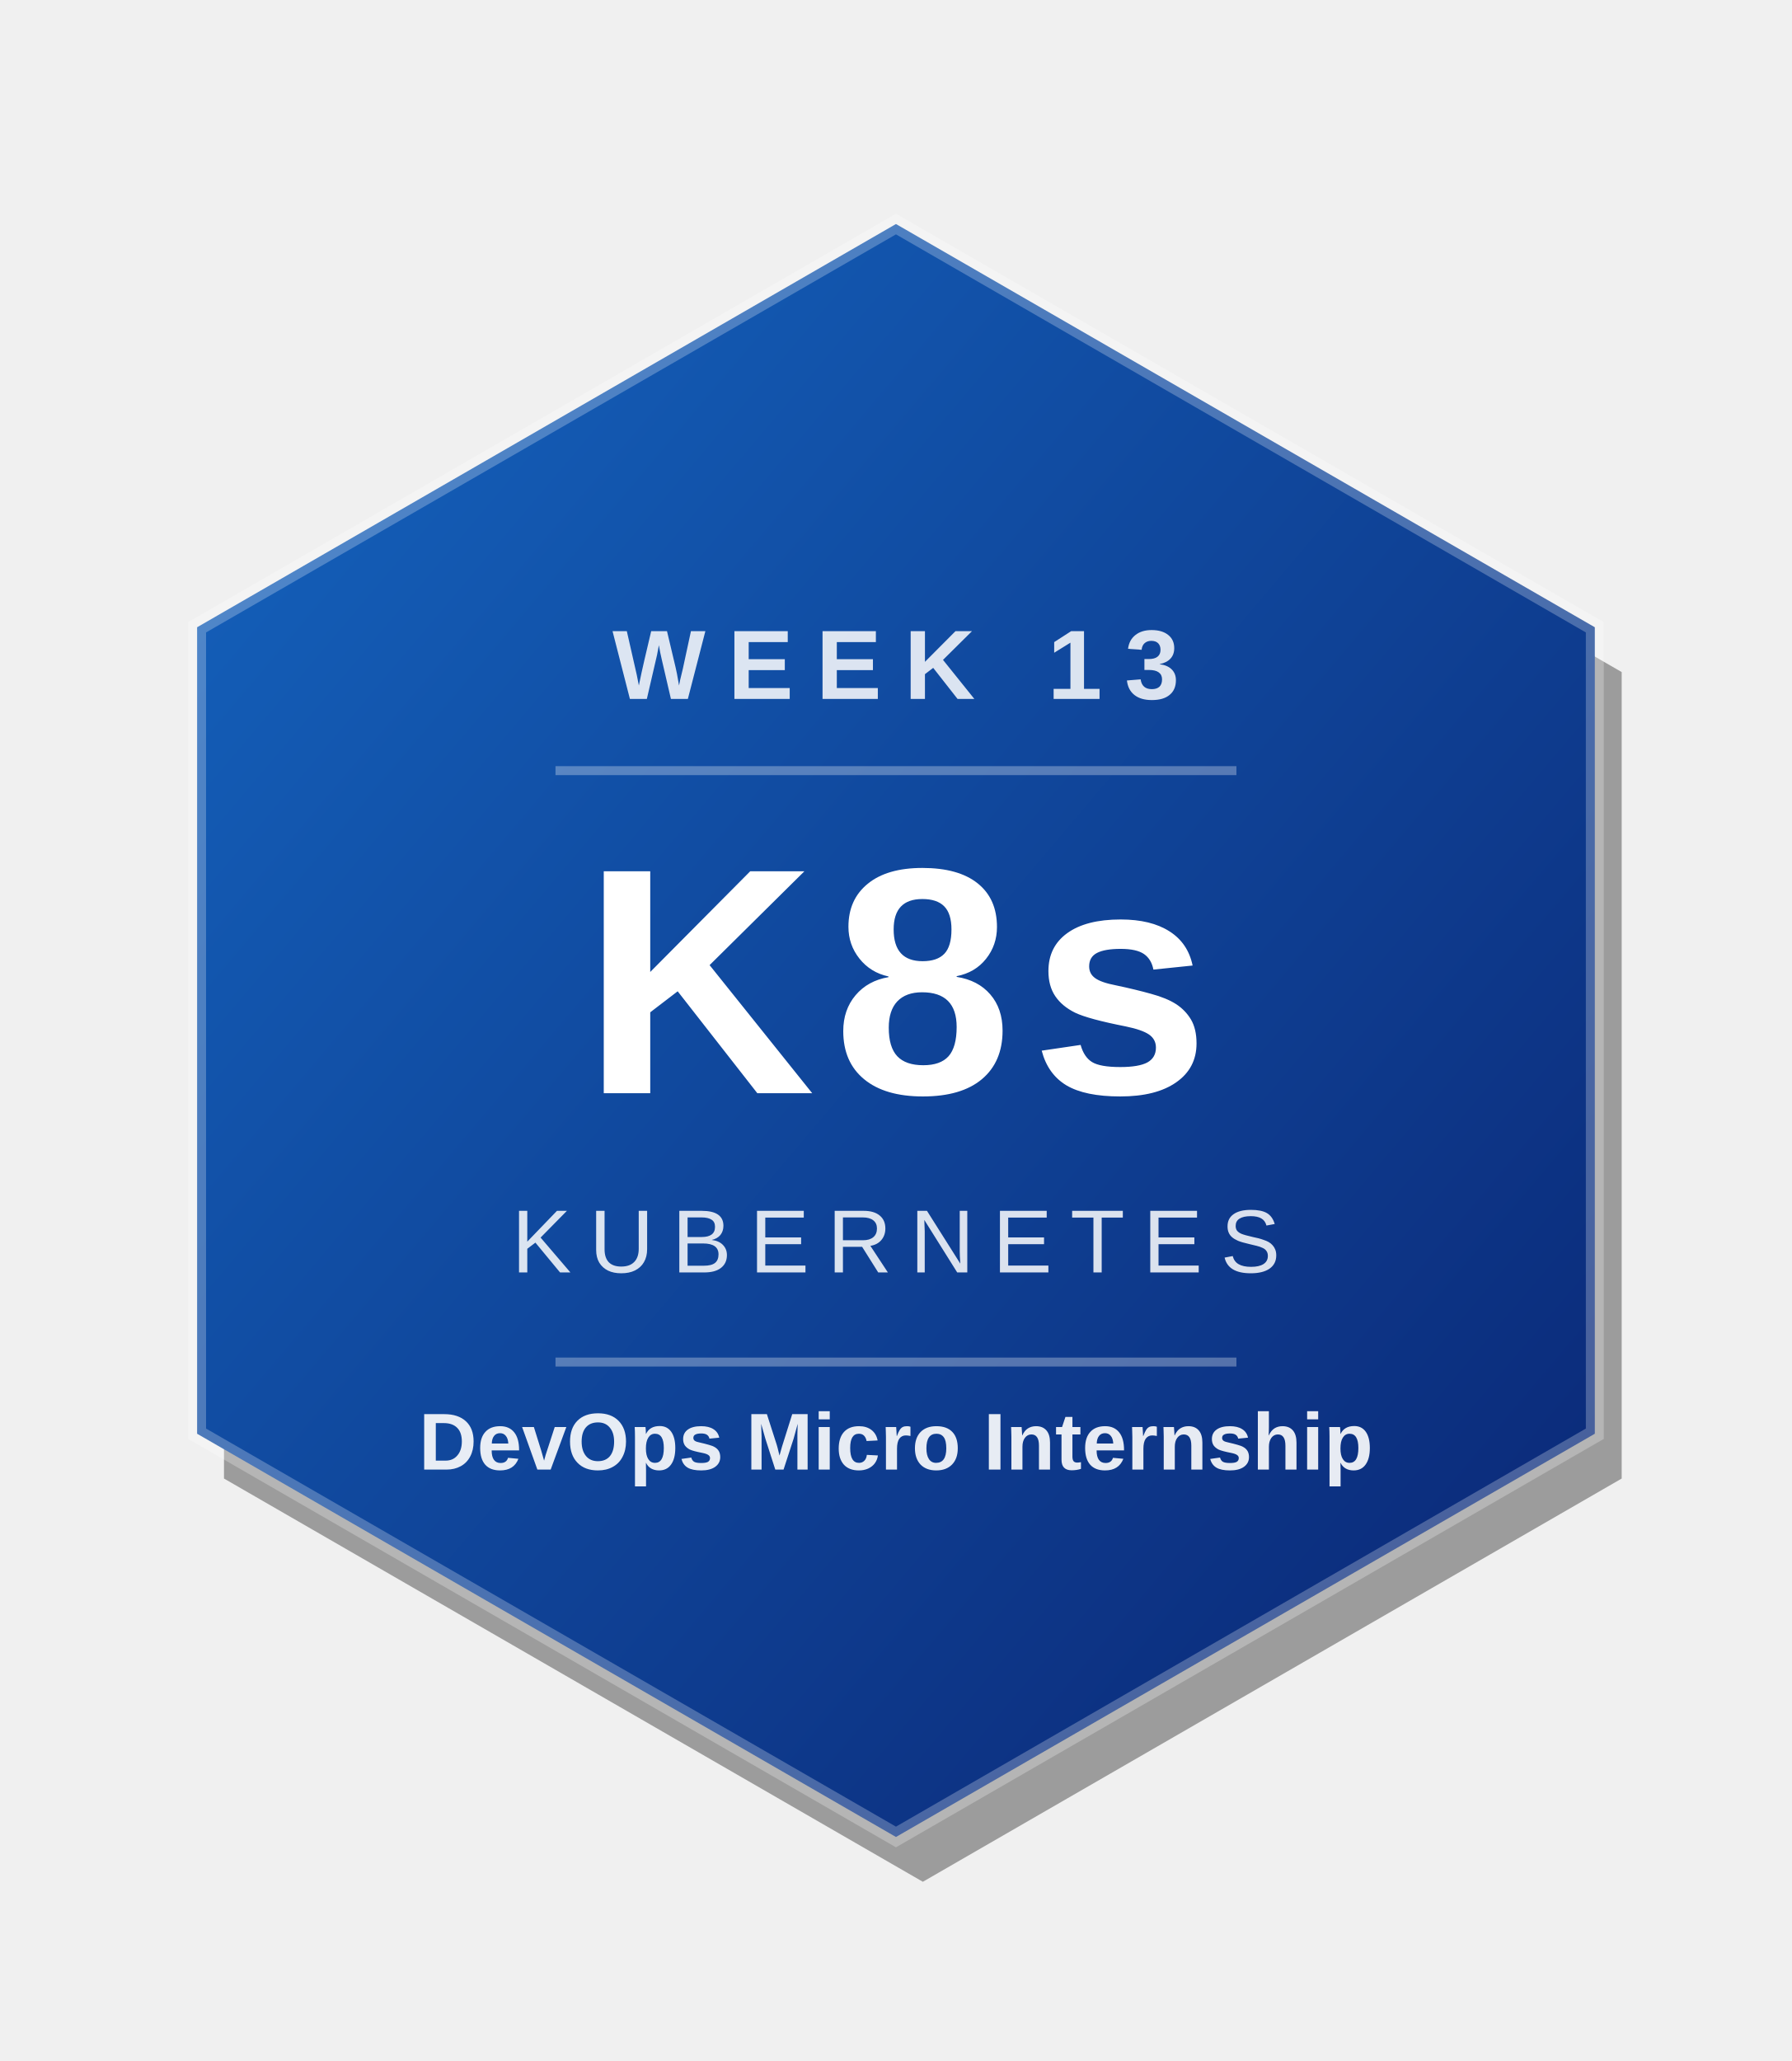
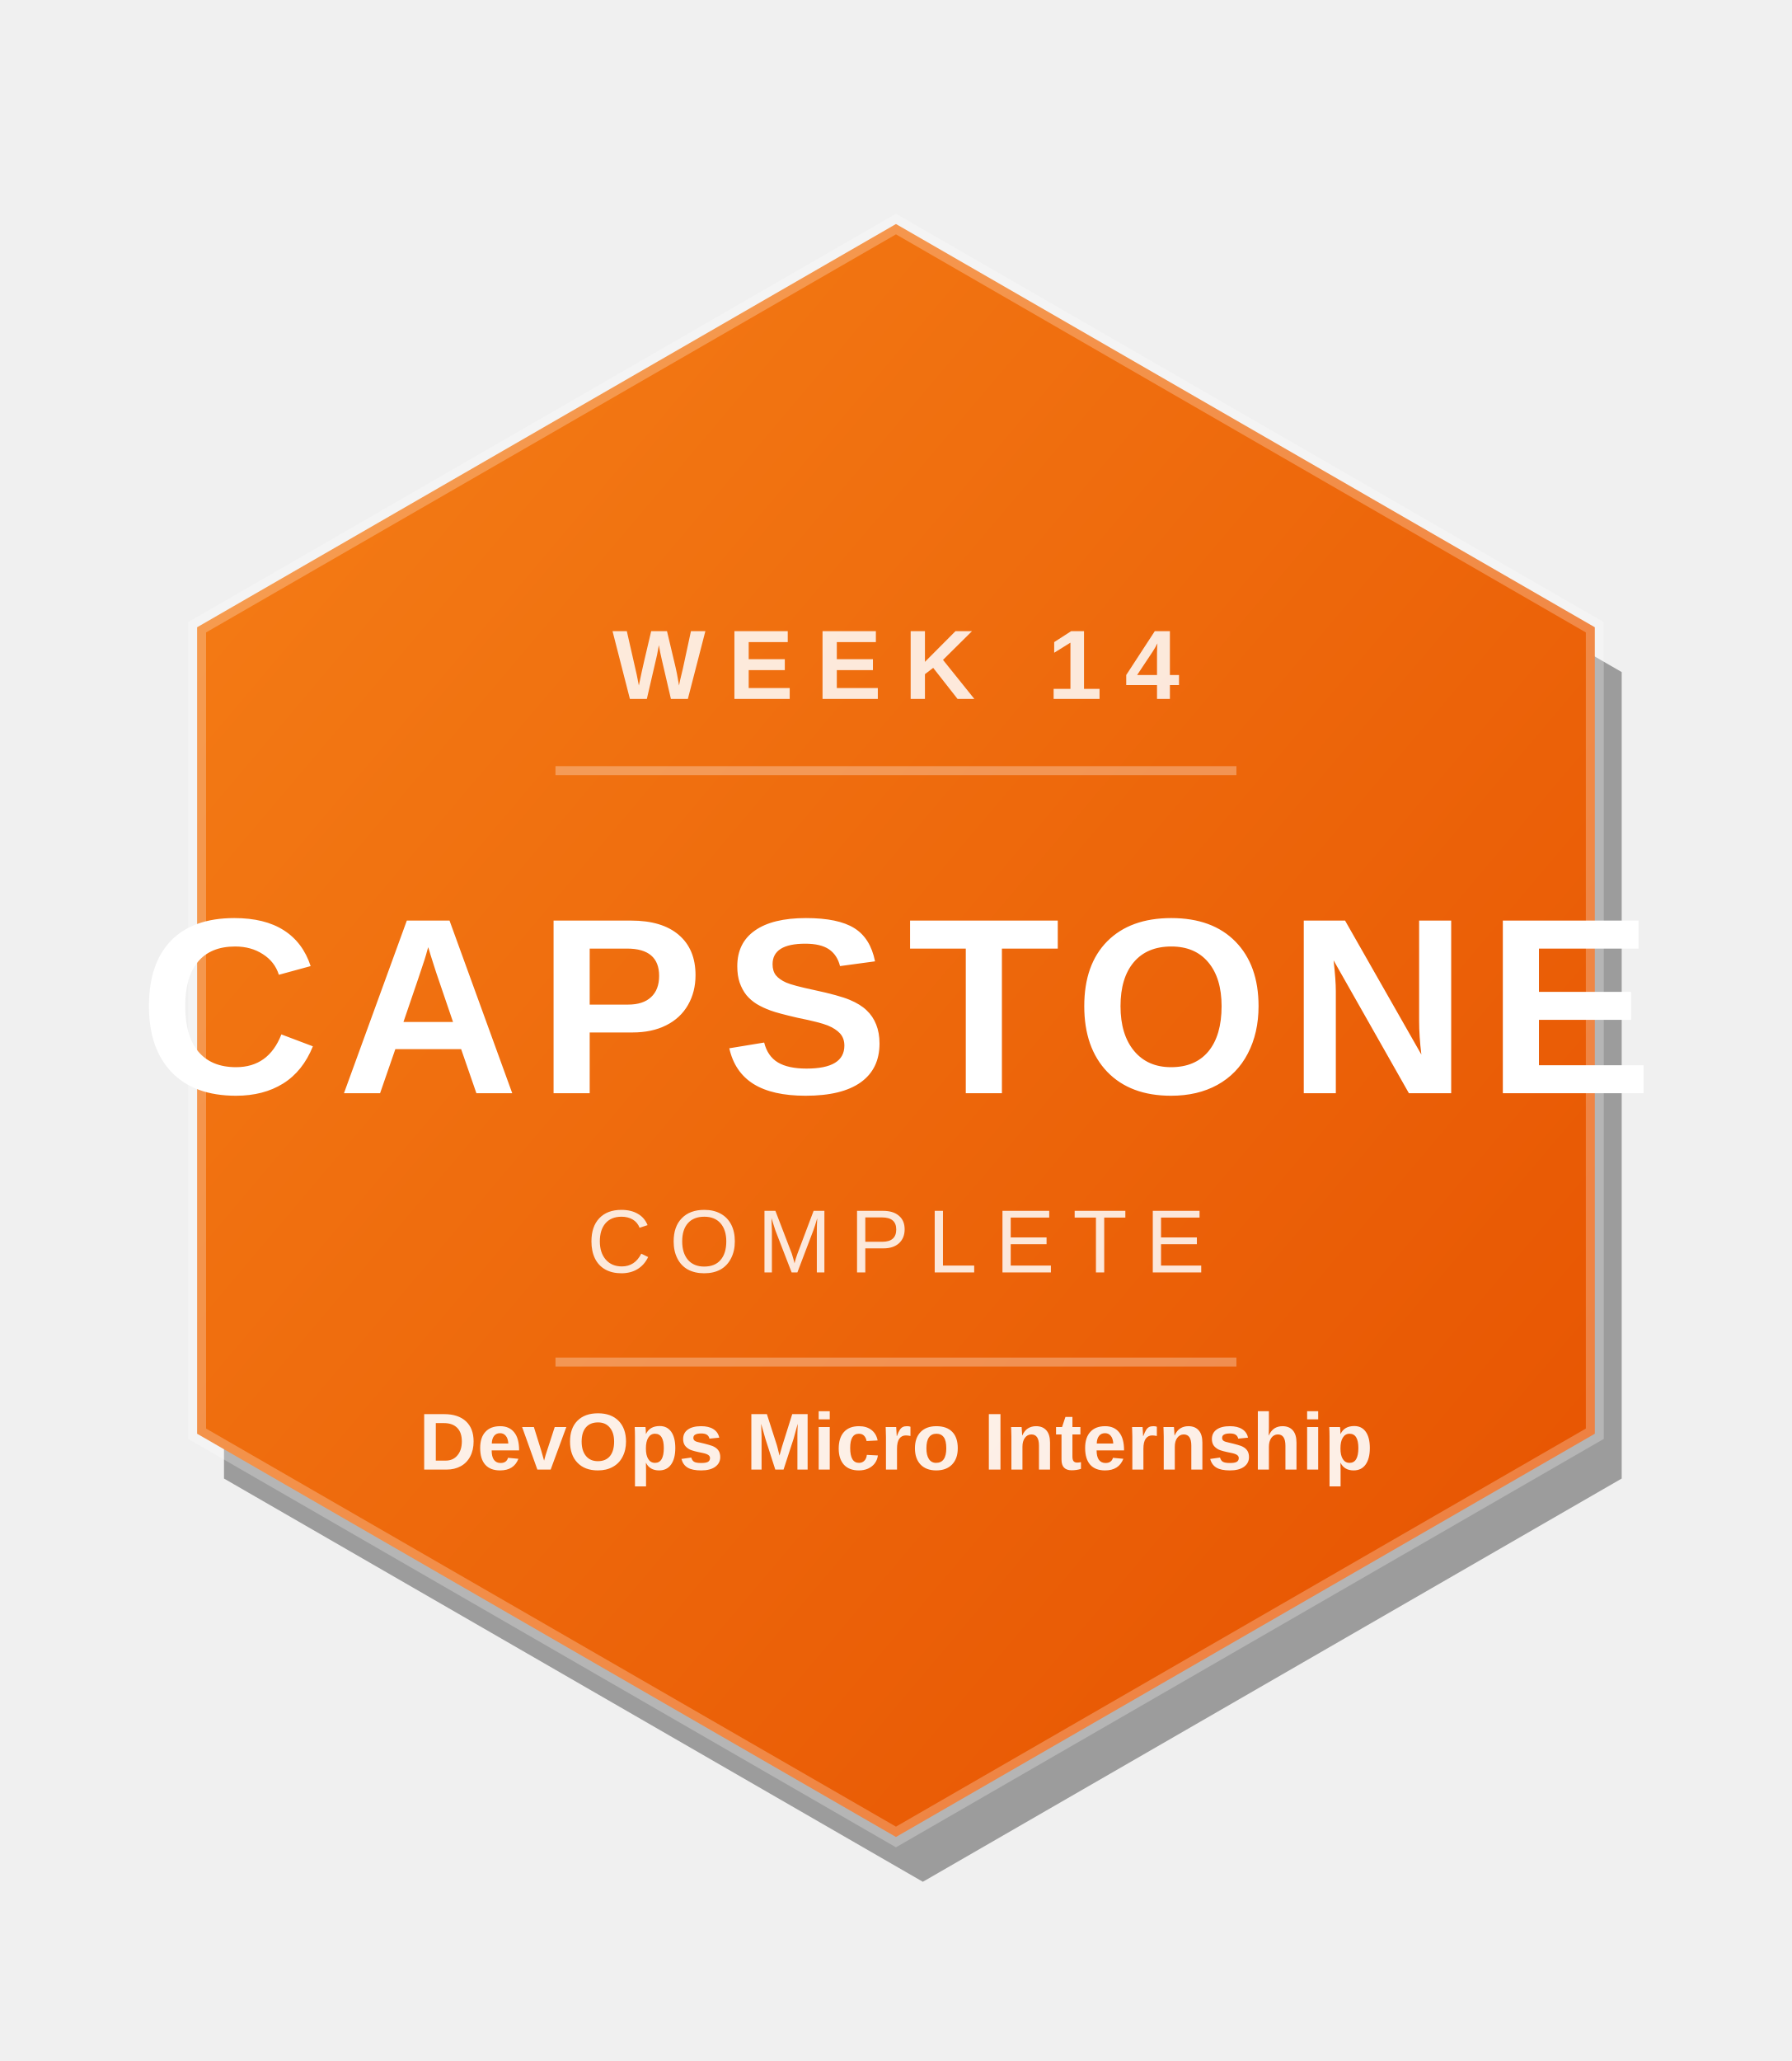
<svg xmlns="http://www.w3.org/2000/svg" viewBox="0 0 200 230" width="120" height="138">
  <defs>
    <linearGradient id="g" x1="0%" y1="0%" x2="100%" y2="100%">
-       <stop offset="0%" stop-color="#1565C0" />
-       <stop offset="100%" stop-color="#0A2472" />
+       <stop offset="0%" stop-color="#F57F17" />
+       <stop offset="100%" stop-color="#E65100" />
    </linearGradient>
  </defs>
  <polygon points="103,30 181,75 181,165 103,210 25,165 25,75" fill="rgba(0,0,0,0.35)" />
  <polygon points="100,25 178,70 178,160 100,205 22,160 22,70" fill="url(#g)" />
  <polygon points="100,25 178,70 178,160 100,205 22,160 22,70" fill="none" stroke="rgba(255,255,255,0.25)" stroke-width="2" />
-   <text x="100" y="78" text-anchor="middle" font-family="Arial,Helvetica,sans-serif" font-size="11" font-weight="bold" fill="rgba(255,255,255,0.85)" letter-spacing="2.5">WEEK 13</text>
+   <text x="100" y="78" text-anchor="middle" font-family="Arial,Helvetica,sans-serif" font-size="11" font-weight="bold" fill="rgba(255,255,255,0.85)" letter-spacing="2.5">WEEK 14</text>
  <line x1="62" y1="86" x2="138" y2="86" stroke="rgba(255,255,255,0.3)" stroke-width="1" />
-   <text x="100" y="122" text-anchor="middle" font-family="Arial,Helvetica,sans-serif" font-size="36" font-weight="bold" fill="white" letter-spacing="2">K8s</text>
-   <text x="100" y="142" text-anchor="middle" font-family="Arial,Helvetica,sans-serif" font-size="10" fill="rgba(255,255,255,0.85)" letter-spacing="2">KUBERNETES</text>
+   <text x="100" y="122" text-anchor="middle" font-family="Arial,Helvetica,sans-serif" font-size="28" font-weight="bold" fill="white" letter-spacing="2">CAPSTONE</text>
+   <text x="100" y="142" text-anchor="middle" font-family="Arial,Helvetica,sans-serif" font-size="10" fill="rgba(255,255,255,0.85)" letter-spacing="2">COMPLETE</text>
  <line x1="62" y1="152" x2="138" y2="152" stroke="rgba(255,255,255,0.3)" stroke-width="1" />
  <text x="100" y="164" text-anchor="middle" font-family="Arial,Helvetica,sans-serif" font-size="9" font-weight="bold" fill="rgba(255,255,255,0.9)">DevOps Micro Internship</text>
</svg>
